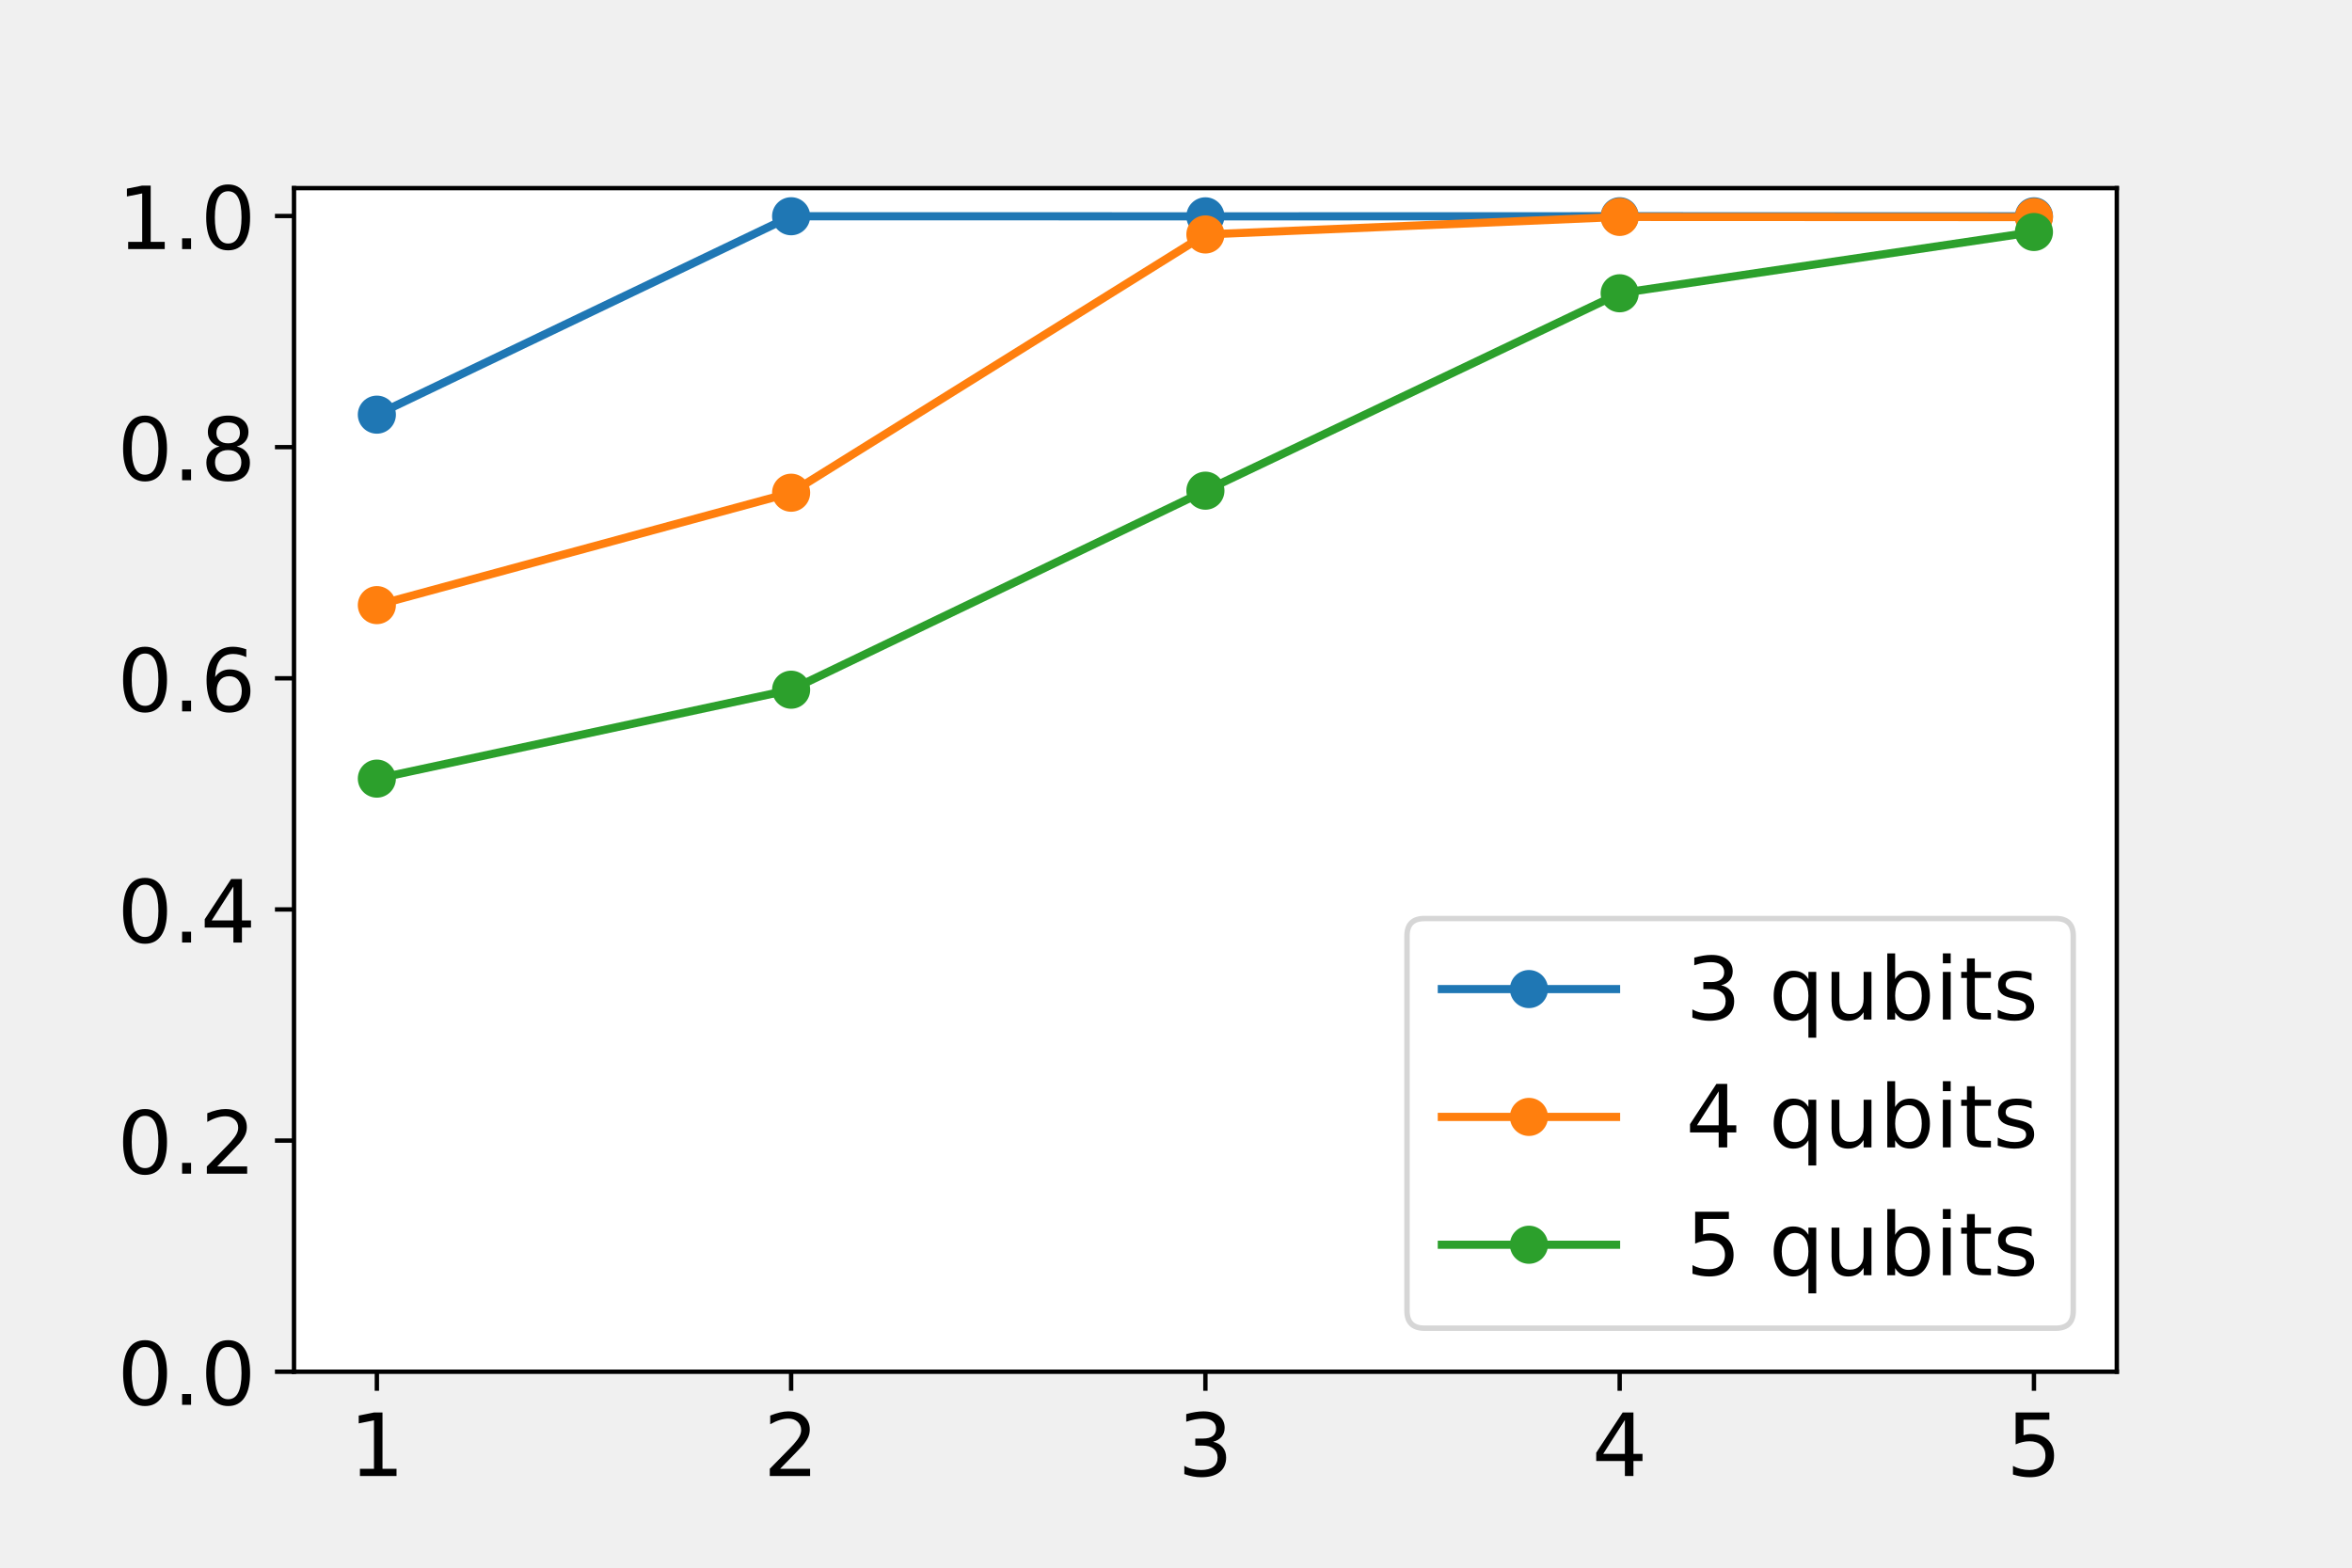
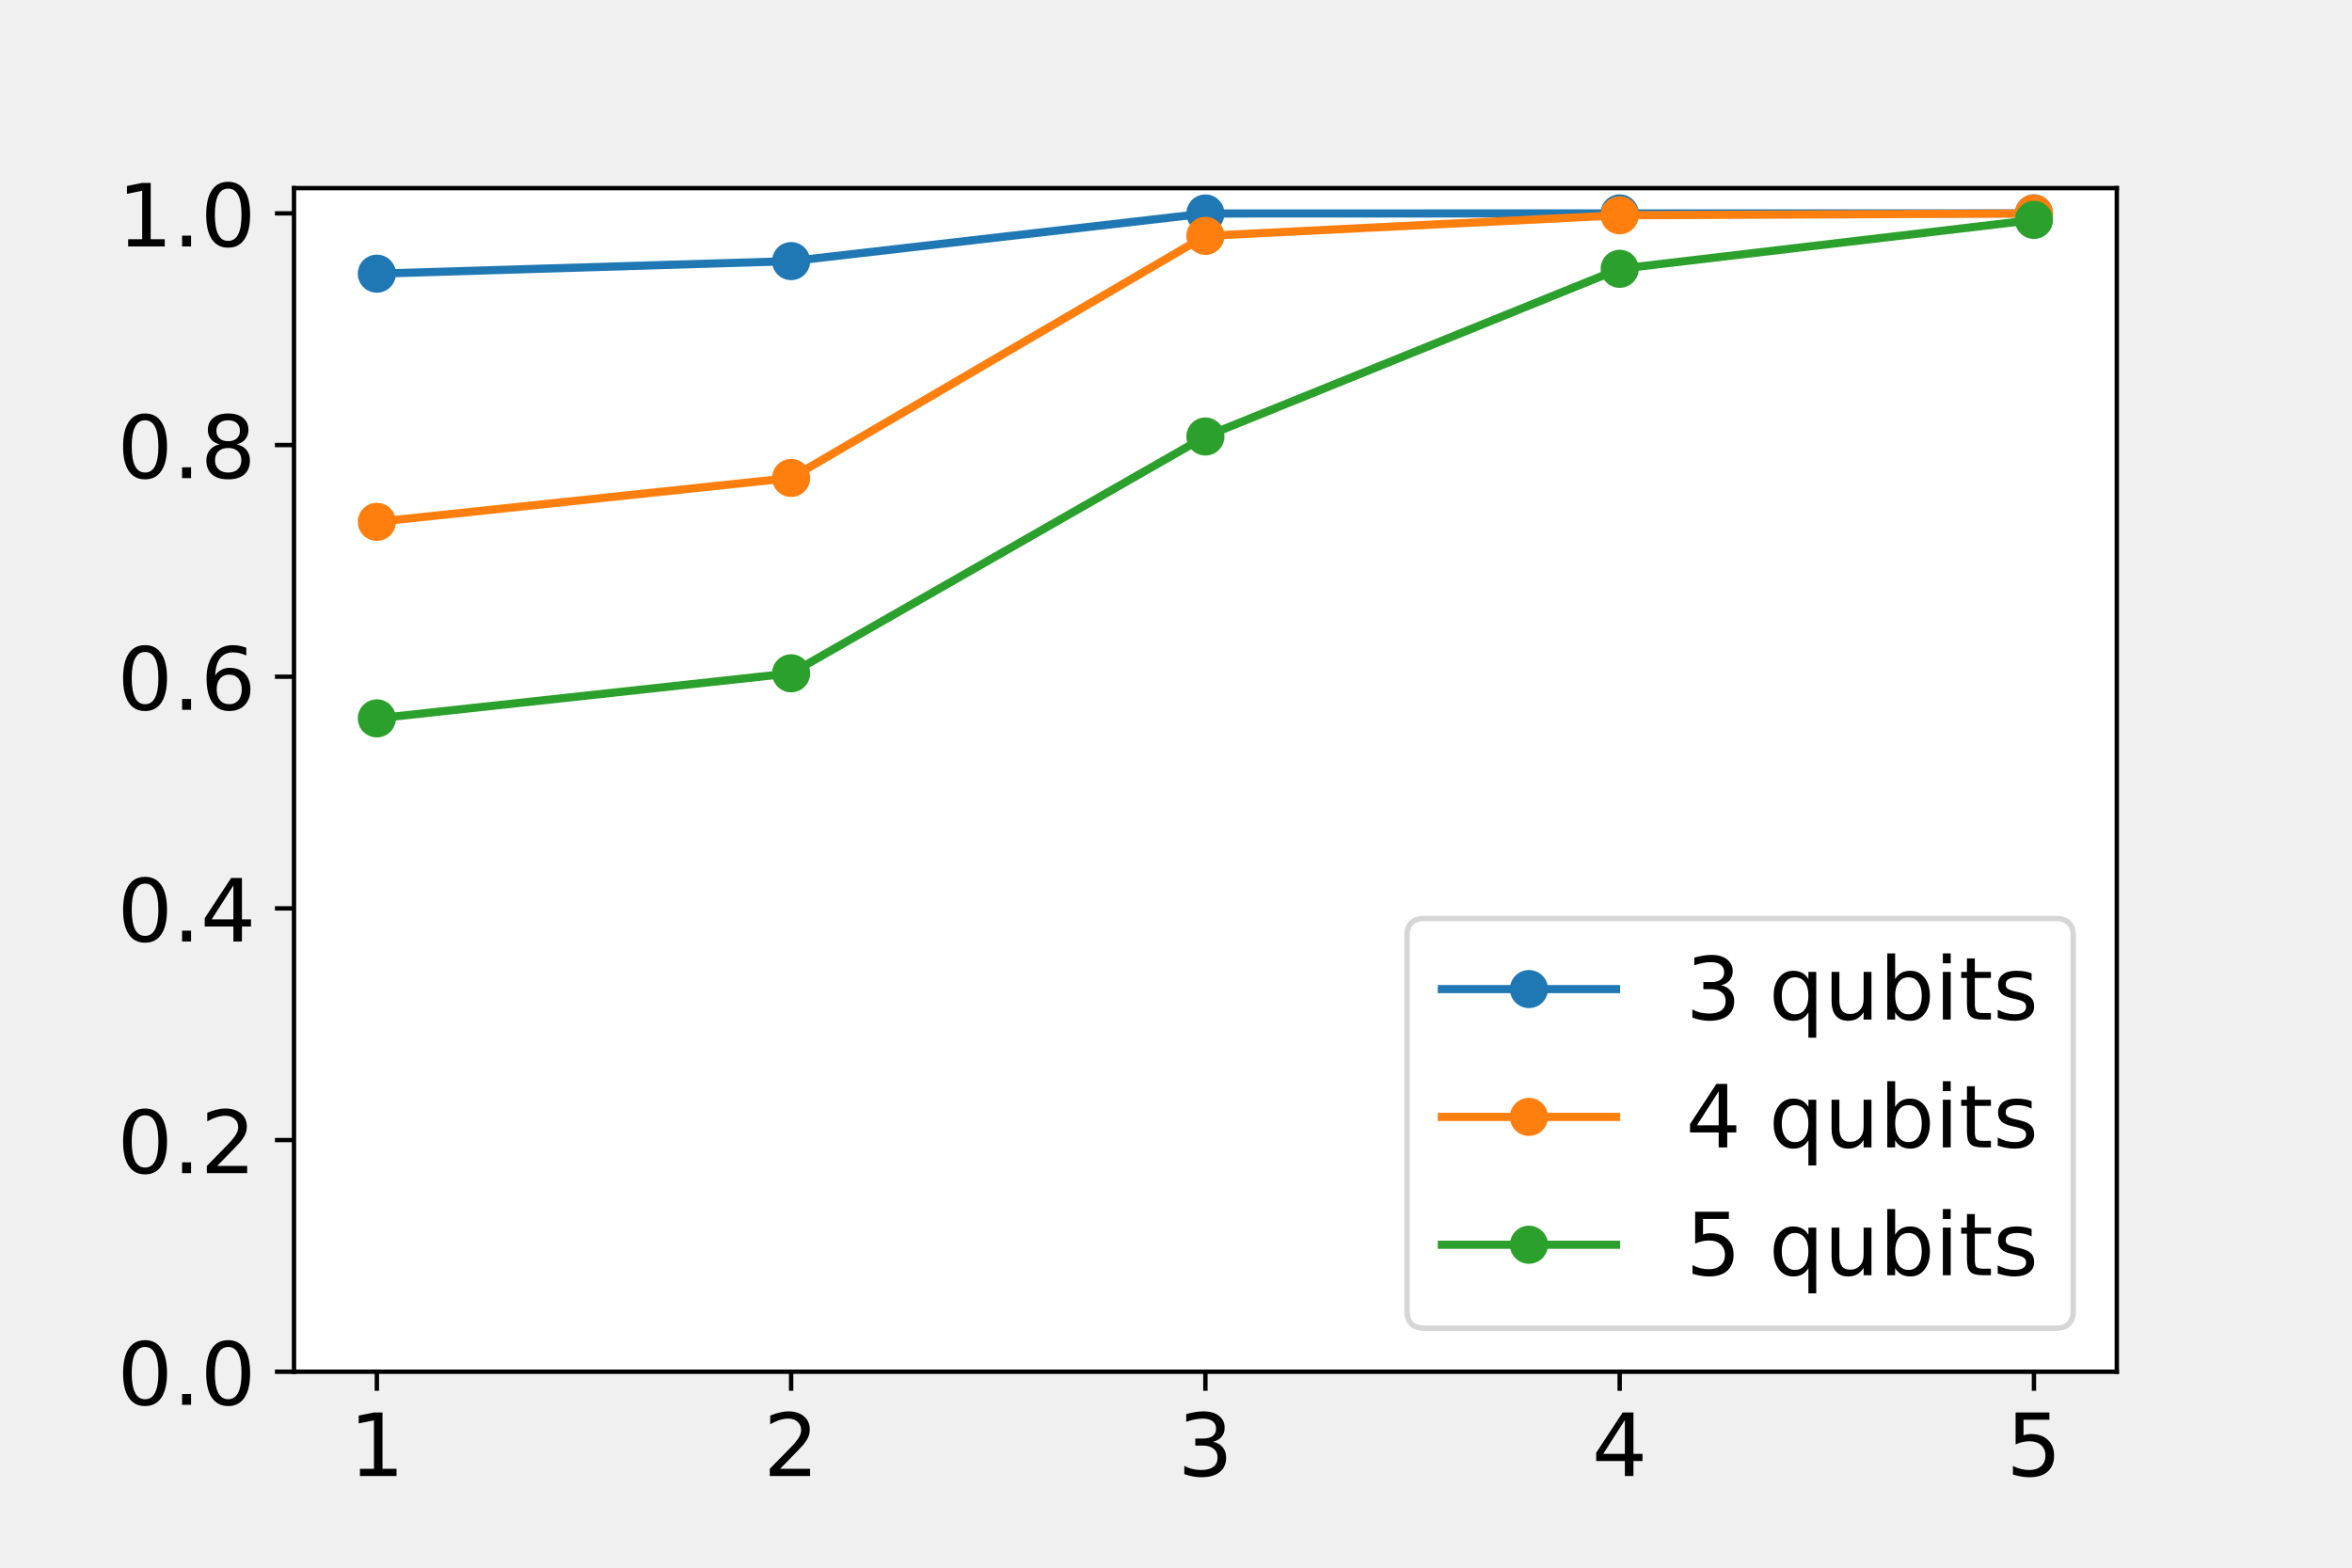
<svg xmlns="http://www.w3.org/2000/svg" xmlns:xlink="http://www.w3.org/1999/xlink" width="432pt" height="288pt" viewBox="0 0 432 288" version="1.1">
  <defs>
    <style type="text/css">*{stroke-linejoin: round; stroke-linecap: butt}</style>
  </defs>
  <g id="figure_1">
    <g id="patch_1">
      <path d="M 0 288  L 432 288  L 432 0  L 0 0  L 0 288  z " style="fill: none" />
    </g>
    <g id="axes_1">
      <g id="patch_2">
        <path d="M 54 252  L 388.8 252  L 388.8 34.56  L 54 34.56  z " style="fill: #ffffff" />
      </g>
      <g id="matplotlib.axis_1">
        <g id="xtick_1">
          <g id="line2d_1">
            <defs>
-               <path id="m54b490e98b" d="M 0 0  L 0 3.5  " style="stroke: #000000; stroke-width: 0.8" />
+               <path id="m62310fb872" d="M 0 0  L 0 3.5  " style="stroke: #000000; stroke-width: 0.8" />
            </defs>
            <g>
-               <use xlink:href="#m54b490e98b" x="69.218" y="252" style="stroke: #000000; stroke-width: 0.8" />
+               <use xlink:href="#m62310fb872" x="69.218" y="252" style="stroke: #000000; stroke-width: 0.8" />
            </g>
          </g>
          <g id="text_1">
            <g transform="translate(64.12818 271.1575)scale(0.16 -0.16)">
              <defs>
                <path id="DejaVuSans-31" d="M 794 531  L 1825 531  L 1825 4091  L 703 3866  L 703 4441  L 1819 4666  L 2450 4666  L 2450 531  L 3481 531  L 3481 0  L 794 0  L 794 531  z " transform="scale(0.015625)" />
              </defs>
              <use xlink:href="#DejaVuSans-31" />
            </g>
          </g>
        </g>
        <g id="xtick_2">
          <g id="line2d_2">
            <g>
-               <use xlink:href="#m54b490e98b" x="145.309" y="252" style="stroke: #000000; stroke-width: 0.8" />
+               <use xlink:href="#m62310fb872" x="145.309" y="252" style="stroke: #000000; stroke-width: 0.8" />
            </g>
          </g>
          <g id="text_2">
            <g transform="translate(140.2191 271.1575)scale(0.16 -0.16)">
              <defs>
                <path id="DejaVuSans-32" d="M 1228 531  L 3431 531  L 3431 0  L 469 0  L 469 531  Q 828 903 1448 1529  Q 2069 2156 2228 2338  Q 2531 2678 2651 2914  Q 2772 3150 2772 3378  Q 2772 3750 2511 3984  Q 2250 4219 1831 4219  Q 1534 4219 1204 4116  Q 875 4013 500 3803  L 500 4441  Q 881 4594 1212 4672  Q 1544 4750 1819 4750  Q 2544 4750 2975 4387  Q 3406 4025 3406 3419  Q 3406 3131 3298 2873  Q 3191 2616 2906 2266  Q 2828 2175 2409 1742  Q 1991 1309 1228 531  z " transform="scale(0.015625)" />
              </defs>
              <use xlink:href="#DejaVuSans-32" />
            </g>
          </g>
        </g>
        <g id="xtick_3">
          <g id="line2d_3">
            <g>
-               <use xlink:href="#m54b490e98b" x="221.4" y="252" style="stroke: #000000; stroke-width: 0.8" />
+               <use xlink:href="#m62310fb872" x="221.4" y="252" style="stroke: #000000; stroke-width: 0.8" />
            </g>
          </g>
          <g id="text_3">
            <g transform="translate(216.31 271.1575)scale(0.16 -0.16)">
              <defs>
                <path id="DejaVuSans-33" d="M 2597 2516  Q 3050 2419 3304 2112  Q 3559 1806 3559 1356  Q 3559 666 3084 287  Q 2609 -91 1734 -91  Q 1441 -91 1130 -33  Q 819 25 488 141  L 488 750  Q 750 597 1062 519  Q 1375 441 1716 441  Q 2309 441 2620 675  Q 2931 909 2931 1356  Q 2931 1769 2642 2001  Q 2353 2234 1838 2234  L 1294 2234  L 1294 2753  L 1863 2753  Q 2328 2753 2575 2939  Q 2822 3125 2822 3475  Q 2822 3834 2567 4026  Q 2313 4219 1838 4219  Q 1578 4219 1281 4162  Q 984 4106 628 3988  L 628 4550  Q 988 4650 1302 4700  Q 1616 4750 1894 4750  Q 2613 4750 3031 4423  Q 3450 4097 3450 3541  Q 3450 3153 3228 2886  Q 3006 2619 2597 2516  z " transform="scale(0.015625)" />
              </defs>
              <use xlink:href="#DejaVuSans-33" />
            </g>
          </g>
        </g>
        <g id="xtick_4">
          <g id="line2d_4">
            <g>
-               <use xlink:href="#m54b490e98b" x="297.491" y="252" style="stroke: #000000; stroke-width: 0.8" />
+               <use xlink:href="#m62310fb872" x="297.491" y="252" style="stroke: #000000; stroke-width: 0.8" />
            </g>
          </g>
          <g id="text_4">
            <g transform="translate(292.4009 271.1575)scale(0.16 -0.16)">
              <defs>
                <path id="DejaVuSans-34" d="M 2419 4116  L 825 1625  L 2419 1625  L 2419 4116  z M 2253 4666  L 3047 4666  L 3047 1625  L 3713 1625  L 3713 1100  L 3047 1100  L 3047 0  L 2419 0  L 2419 1100  L 313 1100  L 313 1709  L 2253 4666  z " transform="scale(0.015625)" />
              </defs>
              <use xlink:href="#DejaVuSans-34" />
            </g>
          </g>
        </g>
        <g id="xtick_5">
          <g id="line2d_5">
            <g>
-               <use xlink:href="#m54b490e98b" x="373.582" y="252" style="stroke: #000000; stroke-width: 0.8" />
+               <use xlink:href="#m62310fb872" x="373.582" y="252" style="stroke: #000000; stroke-width: 0.8" />
            </g>
          </g>
          <g id="text_5">
            <g transform="translate(368.4918 271.1575)scale(0.16 -0.16)">
              <defs>
                <path id="DejaVuSans-35" d="M 691 4666  L 3169 4666  L 3169 4134  L 1269 4134  L 1269 2991  Q 1406 3038 1543 3061  Q 1681 3084 1819 3084  Q 2600 3084 3056 2656  Q 3513 2228 3513 1497  Q 3513 744 3044 326  Q 2575 -91 1722 -91  Q 1428 -91 1123 -41  Q 819 9 494 109  L 494 744  Q 775 591 1075 516  Q 1375 441 1709 441  Q 2250 441 2565 725  Q 2881 1009 2881 1497  Q 2881 1984 2565 2268  Q 2250 2553 1709 2553  Q 1456 2553 1204 2497  Q 953 2441 691 2322  L 691 4666  z " transform="scale(0.015625)" />
              </defs>
              <use xlink:href="#DejaVuSans-35" />
            </g>
          </g>
        </g>
      </g>
      <g id="matplotlib.axis_2">
        <g id="ytick_1">
          <g id="line2d_6">
            <defs>
-               <path id="me07bbab65d" d="M 0 0  L -3.5 0  " style="stroke: #000000; stroke-width: 0.8" />
+               <path id="m75eb15bc7b" d="M 0 0  L -3.5 0  " style="stroke: #000000; stroke-width: 0.8" />
            </defs>
            <g>
-               <use xlink:href="#me07bbab65d" x="54" y="252" style="stroke: #000000; stroke-width: 0.8" />
+               <use xlink:href="#m75eb15bc7b" x="54" y="252" style="stroke: #000000; stroke-width: 0.8" />
            </g>
          </g>
          <g id="text_6">
            <g transform="translate(21.555 258.0788)scale(0.16 -0.16)">
              <defs>
                <path id="DejaVuSans-30" d="M 2034 4250  Q 1547 4250 1301 3770  Q 1056 3291 1056 2328  Q 1056 1369 1301 889  Q 1547 409 2034 409  Q 2525 409 2770 889  Q 3016 1369 3016 2328  Q 3016 3291 2770 3770  Q 2525 4250 2034 4250  z M 2034 4750  Q 2819 4750 3233 4129  Q 3647 3509 3647 2328  Q 3647 1150 3233 529  Q 2819 -91 2034 -91  Q 1250 -91 836 529  Q 422 1150 422 2328  Q 422 3509 836 4129  Q 1250 4750 2034 4750  z " transform="scale(0.015625)" />
                <path id="DejaVuSans-2e" d="M 684 794  L 1344 794  L 1344 0  L 684 0  L 684 794  z " transform="scale(0.015625)" />
              </defs>
              <use xlink:href="#DejaVuSans-30" />
              <use xlink:href="#DejaVuSans-2e" x="63.623" />
              <use xlink:href="#DejaVuSans-30" x="95.41" />
            </g>
          </g>
        </g>
        <g id="ytick_2">
          <g id="line2d_7">
            <g>
-               <use xlink:href="#me07bbab65d" x="54" y="209.536" style="stroke: #000000; stroke-width: 0.8" />
+               <use xlink:href="#m75eb15bc7b" x="54" y="209.439" style="stroke: #000000; stroke-width: 0.8" />
            </g>
          </g>
          <g id="text_7">
-             <g transform="translate(21.555 215.6153)scale(0.16 -0.16)">
+             <g transform="translate(21.555 215.5178)scale(0.16 -0.16)">
              <use xlink:href="#DejaVuSans-30" />
              <use xlink:href="#DejaVuSans-2e" x="63.623" />
              <use xlink:href="#DejaVuSans-32" x="95.41" />
            </g>
          </g>
        </g>
        <g id="ytick_3">
          <g id="line2d_8">
            <g>
-               <use xlink:href="#me07bbab65d" x="54" y="167.073" style="stroke: #000000; stroke-width: 0.8" />
+               <use xlink:href="#m75eb15bc7b" x="54" y="166.878" style="stroke: #000000; stroke-width: 0.8" />
            </g>
          </g>
          <g id="text_8">
-             <g transform="translate(21.555 173.1517)scale(0.16 -0.16)">
+             <g transform="translate(21.555 172.9568)scale(0.16 -0.16)">
              <use xlink:href="#DejaVuSans-30" />
              <use xlink:href="#DejaVuSans-2e" x="63.623" />
              <use xlink:href="#DejaVuSans-34" x="95.41" />
            </g>
          </g>
        </g>
        <g id="ytick_4">
          <g id="line2d_9">
            <g>
-               <use xlink:href="#me07bbab65d" x="54" y="124.609" style="stroke: #000000; stroke-width: 0.8" />
+               <use xlink:href="#m75eb15bc7b" x="54" y="124.317" style="stroke: #000000; stroke-width: 0.8" />
            </g>
          </g>
          <g id="text_9">
-             <g transform="translate(21.555 130.6883)scale(0.16 -0.16)">
+             <g transform="translate(21.555 130.3958)scale(0.16 -0.16)">
              <defs>
                <path id="DejaVuSans-36" d="M 2113 2584  Q 1688 2584 1439 2293  Q 1191 2003 1191 1497  Q 1191 994 1439 701  Q 1688 409 2113 409  Q 2538 409 2786 701  Q 3034 994 3034 1497  Q 3034 2003 2786 2293  Q 2538 2584 2113 2584  z M 3366 4563  L 3366 3988  Q 3128 4100 2886 4159  Q 2644 4219 2406 4219  Q 1781 4219 1451 3797  Q 1122 3375 1075 2522  Q 1259 2794 1537 2939  Q 1816 3084 2150 3084  Q 2853 3084 3261 2657  Q 3669 2231 3669 1497  Q 3669 778 3244 343  Q 2819 -91 2113 -91  Q 1303 -91 875 529  Q 447 1150 447 2328  Q 447 3434 972 4092  Q 1497 4750 2381 4750  Q 2619 4750 2861 4703  Q 3103 4656 3366 4563  z " transform="scale(0.015625)" />
              </defs>
              <use xlink:href="#DejaVuSans-30" />
              <use xlink:href="#DejaVuSans-2e" x="63.623" />
              <use xlink:href="#DejaVuSans-36" x="95.41" />
            </g>
          </g>
        </g>
        <g id="ytick_5">
          <g id="line2d_10">
            <g>
-               <use xlink:href="#me07bbab65d" x="54" y="82.146" style="stroke: #000000; stroke-width: 0.8" />
+               <use xlink:href="#m75eb15bc7b" x="54" y="81.756" style="stroke: #000000; stroke-width: 0.8" />
            </g>
          </g>
          <g id="text_10">
-             <g transform="translate(21.555 88.22475)scale(0.16 -0.16)">
+             <g transform="translate(21.555 87.83488)scale(0.16 -0.16)">
              <defs>
                <path id="DejaVuSans-38" d="M 2034 2216  Q 1584 2216 1326 1975  Q 1069 1734 1069 1313  Q 1069 891 1326 650  Q 1584 409 2034 409  Q 2484 409 2743 651  Q 3003 894 3003 1313  Q 3003 1734 2745 1975  Q 2488 2216 2034 2216  z M 1403 2484  Q 997 2584 770 2862  Q 544 3141 544 3541  Q 544 4100 942 4425  Q 1341 4750 2034 4750  Q 2731 4750 3128 4425  Q 3525 4100 3525 3541  Q 3525 3141 3298 2862  Q 3072 2584 2669 2484  Q 3125 2378 3379 2068  Q 3634 1759 3634 1313  Q 3634 634 3220 271  Q 2806 -91 2034 -91  Q 1263 -91 848 271  Q 434 634 434 1313  Q 434 1759 690 2068  Q 947 2378 1403 2484  z M 1172 3481  Q 1172 3119 1398 2916  Q 1625 2713 2034 2713  Q 2441 2713 2670 2916  Q 2900 3119 2900 3481  Q 2900 3844 2670 4047  Q 2441 4250 2034 4250  Q 1625 4250 1398 4047  Q 1172 3844 1172 3481  z " transform="scale(0.015625)" />
              </defs>
              <use xlink:href="#DejaVuSans-30" />
              <use xlink:href="#DejaVuSans-2e" x="63.623" />
              <use xlink:href="#DejaVuSans-38" x="95.41" />
            </g>
          </g>
        </g>
        <g id="ytick_6">
          <g id="line2d_11">
            <g>
-               <use xlink:href="#me07bbab65d" x="54" y="39.683" style="stroke: #000000; stroke-width: 0.8" />
+               <use xlink:href="#m75eb15bc7b" x="54" y="39.195" style="stroke: #000000; stroke-width: 0.8" />
            </g>
          </g>
          <g id="text_11">
-             <g transform="translate(21.555 45.76125)scale(0.16 -0.16)">
+             <g transform="translate(21.555 45.27391)scale(0.16 -0.16)">
              <use xlink:href="#DejaVuSans-31" />
              <use xlink:href="#DejaVuSans-2e" x="63.623" />
              <use xlink:href="#DejaVuSans-30" x="95.41" />
            </g>
          </g>
        </g>
      </g>
      <g id="line2d_12">
-         <path d="M 69.218 76.177  L 145.309 39.726  L 221.4 39.743  L 297.491 39.726  L 373.582 39.739  " clip-path="url(#pcd2d6bb894)" style="fill: none; stroke: #1f77b4; stroke-width: 1.5; stroke-linecap: square" />
+         <path d="M 69.218 50.277  L 145.309 47.97  L 221.4 39.221  L 297.491 39.199  L 373.582 39.2  " clip-path="url(#pc81b0355e3)" style="fill: none; stroke: #1f77b4; stroke-width: 1.5; stroke-linecap: square" />
        <defs>
-           <path id="m74e5e83d98" d="M 0 3  C 0.796 3 1.559 2.684 2.121 2.121  C 2.684 1.559 3 0.796 3 0  C 3 -0.796 2.684 -1.559 2.121 -2.121  C 1.559 -2.684 0.796 -3 0 -3  C -0.796 -3 -1.559 -2.684 -2.121 -2.121  C -2.684 -1.559 -3 -0.796 -3 0  C -3 0.796 -2.684 1.559 -2.121 2.121  C -1.559 2.684 -0.796 3 0 3  z " style="stroke: #1f77b4" />
+           <path id="mdc41ae48e4" d="M 0 3  C 0.796 3 1.559 2.684 2.121 2.121  C 2.684 1.559 3 0.796 3 0  C 3 -0.796 2.684 -1.559 2.121 -2.121  C 1.559 -2.684 0.796 -3 0 -3  C -0.796 -3 -1.559 -2.684 -2.121 -2.121  C -2.684 -1.559 -3 -0.796 -3 0  C -3 0.796 -2.684 1.559 -2.121 2.121  C -1.559 2.684 -0.796 3 0 3  z " style="stroke: #1f77b4" />
        </defs>
-         <g clip-path="url(#pcd2d6bb894)">
-           <use xlink:href="#m74e5e83d98" x="69.218" y="76.177" style="fill: #1f77b4; stroke: #1f77b4" />
-           <use xlink:href="#m74e5e83d98" x="145.309" y="39.726" style="fill: #1f77b4; stroke: #1f77b4" />
-           <use xlink:href="#m74e5e83d98" x="221.4" y="39.743" style="fill: #1f77b4; stroke: #1f77b4" />
-           <use xlink:href="#m74e5e83d98" x="297.491" y="39.726" style="fill: #1f77b4; stroke: #1f77b4" />
-           <use xlink:href="#m74e5e83d98" x="373.582" y="39.739" style="fill: #1f77b4; stroke: #1f77b4" />
+         <g clip-path="url(#pc81b0355e3)">
+           <use xlink:href="#mdc41ae48e4" x="69.218" y="50.277" style="fill: #1f77b4; stroke: #1f77b4" />
+           <use xlink:href="#mdc41ae48e4" x="145.309" y="47.97" style="fill: #1f77b4; stroke: #1f77b4" />
+           <use xlink:href="#mdc41ae48e4" x="221.4" y="39.221" style="fill: #1f77b4; stroke: #1f77b4" />
+           <use xlink:href="#mdc41ae48e4" x="297.491" y="39.199" style="fill: #1f77b4; stroke: #1f77b4" />
+           <use xlink:href="#mdc41ae48e4" x="373.582" y="39.2" style="fill: #1f77b4; stroke: #1f77b4" />
        </g>
      </g>
      <g id="line2d_13">
-         <path d="M 69.218 111.167  L 145.309 90.518  L 221.4 43.073  L 297.491 39.85  L 373.582 39.881  " clip-path="url(#pcd2d6bb894)" style="fill: none; stroke: #ff7f0e; stroke-width: 1.5; stroke-linecap: square" />
+         <path d="M 69.218 95.869  L 145.309 87.805  L 221.4 43.333  L 297.491 39.544  L 373.582 39.216  " clip-path="url(#pc81b0355e3)" style="fill: none; stroke: #ff7f0e; stroke-width: 1.5; stroke-linecap: square" />
        <defs>
-           <path id="m303240c7d0" d="M 0 3  C 0.796 3 1.559 2.684 2.121 2.121  C 2.684 1.559 3 0.796 3 0  C 3 -0.796 2.684 -1.559 2.121 -2.121  C 1.559 -2.684 0.796 -3 0 -3  C -0.796 -3 -1.559 -2.684 -2.121 -2.121  C -2.684 -1.559 -3 -0.796 -3 0  C -3 0.796 -2.684 1.559 -2.121 2.121  C -1.559 2.684 -0.796 3 0 3  z " style="stroke: #ff7f0e" />
+           <path id="m0df973114e" d="M 0 3  C 0.796 3 1.559 2.684 2.121 2.121  C 2.684 1.559 3 0.796 3 0  C 3 -0.796 2.684 -1.559 2.121 -2.121  C 1.559 -2.684 0.796 -3 0 -3  C -0.796 -3 -1.559 -2.684 -2.121 -2.121  C -2.684 -1.559 -3 -0.796 -3 0  C -3 0.796 -2.684 1.559 -2.121 2.121  C -1.559 2.684 -0.796 3 0 3  z " style="stroke: #ff7f0e" />
        </defs>
-         <g clip-path="url(#pcd2d6bb894)">
-           <use xlink:href="#m303240c7d0" x="69.218" y="111.167" style="fill: #ff7f0e; stroke: #ff7f0e" />
-           <use xlink:href="#m303240c7d0" x="145.309" y="90.518" style="fill: #ff7f0e; stroke: #ff7f0e" />
-           <use xlink:href="#m303240c7d0" x="221.4" y="43.073" style="fill: #ff7f0e; stroke: #ff7f0e" />
-           <use xlink:href="#m303240c7d0" x="297.491" y="39.85" style="fill: #ff7f0e; stroke: #ff7f0e" />
-           <use xlink:href="#m303240c7d0" x="373.582" y="39.881" style="fill: #ff7f0e; stroke: #ff7f0e" />
+         <g clip-path="url(#pc81b0355e3)">
+           <use xlink:href="#m0df973114e" x="69.218" y="95.869" style="fill: #ff7f0e; stroke: #ff7f0e" />
+           <use xlink:href="#m0df973114e" x="145.309" y="87.805" style="fill: #ff7f0e; stroke: #ff7f0e" />
+           <use xlink:href="#m0df973114e" x="221.4" y="43.333" style="fill: #ff7f0e; stroke: #ff7f0e" />
+           <use xlink:href="#m0df973114e" x="297.491" y="39.544" style="fill: #ff7f0e; stroke: #ff7f0e" />
+           <use xlink:href="#m0df973114e" x="373.582" y="39.216" style="fill: #ff7f0e; stroke: #ff7f0e" />
        </g>
      </g>
      <g id="line2d_14">
-         <path d="M 69.218 143.041  L 145.309 126.707  L 221.4 90.143  L 297.491 53.878  L 373.582 42.621  " clip-path="url(#pcd2d6bb894)" style="fill: none; stroke: #2ca02c; stroke-width: 1.5; stroke-linecap: square" />
+         <path d="M 69.218 131.974  L 145.309 123.692  L 221.4 80.19  L 297.491 49.382  L 373.582 40.397  " clip-path="url(#pc81b0355e3)" style="fill: none; stroke: #2ca02c; stroke-width: 1.5; stroke-linecap: square" />
        <defs>
-           <path id="m897ab02526" d="M 0 3  C 0.796 3 1.559 2.684 2.121 2.121  C 2.684 1.559 3 0.796 3 0  C 3 -0.796 2.684 -1.559 2.121 -2.121  C 1.559 -2.684 0.796 -3 0 -3  C -0.796 -3 -1.559 -2.684 -2.121 -2.121  C -2.684 -1.559 -3 -0.796 -3 0  C -3 0.796 -2.684 1.559 -2.121 2.121  C -1.559 2.684 -0.796 3 0 3  z " style="stroke: #2ca02c" />
+           <path id="mbdbb81c133" d="M 0 3  C 0.796 3 1.559 2.684 2.121 2.121  C 2.684 1.559 3 0.796 3 0  C 3 -0.796 2.684 -1.559 2.121 -2.121  C 1.559 -2.684 0.796 -3 0 -3  C -0.796 -3 -1.559 -2.684 -2.121 -2.121  C -2.684 -1.559 -3 -0.796 -3 0  C -3 0.796 -2.684 1.559 -2.121 2.121  C -1.559 2.684 -0.796 3 0 3  z " style="stroke: #2ca02c" />
        </defs>
-         <g clip-path="url(#pcd2d6bb894)">
-           <use xlink:href="#m897ab02526" x="69.218" y="143.041" style="fill: #2ca02c; stroke: #2ca02c" />
-           <use xlink:href="#m897ab02526" x="145.309" y="126.707" style="fill: #2ca02c; stroke: #2ca02c" />
-           <use xlink:href="#m897ab02526" x="221.4" y="90.143" style="fill: #2ca02c; stroke: #2ca02c" />
-           <use xlink:href="#m897ab02526" x="297.491" y="53.878" style="fill: #2ca02c; stroke: #2ca02c" />
-           <use xlink:href="#m897ab02526" x="373.582" y="42.621" style="fill: #2ca02c; stroke: #2ca02c" />
+         <g clip-path="url(#pc81b0355e3)">
+           <use xlink:href="#mbdbb81c133" x="69.218" y="131.974" style="fill: #2ca02c; stroke: #2ca02c" />
+           <use xlink:href="#mbdbb81c133" x="145.309" y="123.692" style="fill: #2ca02c; stroke: #2ca02c" />
+           <use xlink:href="#mbdbb81c133" x="221.4" y="80.19" style="fill: #2ca02c; stroke: #2ca02c" />
+           <use xlink:href="#mbdbb81c133" x="297.491" y="49.382" style="fill: #2ca02c; stroke: #2ca02c" />
+           <use xlink:href="#mbdbb81c133" x="373.582" y="40.397" style="fill: #2ca02c; stroke: #2ca02c" />
        </g>
      </g>
      <g id="patch_3">
        <path d="M 54 252  L 54 34.56  " style="fill: none; stroke: #000000; stroke-width: 0.8; stroke-linejoin: miter; stroke-linecap: square" />
      </g>
      <g id="patch_4">
        <path d="M 388.8 252  L 388.8 34.56  " style="fill: none; stroke: #000000; stroke-width: 0.8; stroke-linejoin: miter; stroke-linecap: square" />
      </g>
      <g id="patch_5">
        <path d="M 54 252  L 388.8 252  " style="fill: none; stroke: #000000; stroke-width: 0.8; stroke-linejoin: miter; stroke-linecap: square" />
      </g>
      <g id="patch_6">
        <path d="M 54 34.56  L 388.8 34.56  " style="fill: none; stroke: #000000; stroke-width: 0.8; stroke-linejoin: miter; stroke-linecap: square" />
      </g>
      <g id="legend_1">
        <g id="patch_7">
          <path d="M 261.627 244  L 377.6 244  Q 380.8 244 380.8 240.8  L 380.8 171.945  Q 380.8 168.745 377.6 168.745  L 261.627 168.745  Q 258.428 168.745 258.428 171.945  L 258.428 240.8  Q 258.428 244 261.627 244  z " style="fill: #ffffff; opacity: 0.8; stroke: #cccccc; stroke-linejoin: miter" />
        </g>
        <g id="line2d_15">
          <path d="M 264.827 181.702  L 280.827 181.702  L 296.827 181.702  " style="fill: none; stroke: #1f77b4; stroke-width: 1.5; stroke-linecap: square" />
          <g>
-             <use xlink:href="#m74e5e83d98" x="280.827" y="181.702" style="fill: #1f77b4; stroke: #1f77b4" />
+             <use xlink:href="#mdc41ae48e4" x="280.827" y="181.702" style="fill: #1f77b4; stroke: #1f77b4" />
          </g>
        </g>
        <g id="text_12">
          <g transform="translate(309.6275 187.3025)scale(0.16 -0.16)">
            <defs>
              <path id="DejaVuSans-20" transform="scale(0.015625)" />
              <path id="DejaVuSans-71" d="M 947 1747  Q 947 1113 1208 752  Q 1469 391 1925 391  Q 2381 391 2643 752  Q 2906 1113 2906 1747  Q 2906 2381 2643 2742  Q 2381 3103 1925 3103  Q 1469 3103 1208 2742  Q 947 2381 947 1747  z M 2906 525  Q 2725 213 2448 61  Q 2172 -91 1784 -91  Q 1150 -91 751 415  Q 353 922 353 1747  Q 353 2572 751 3078  Q 1150 3584 1784 3584  Q 2172 3584 2448 3432  Q 2725 3281 2906 2969  L 2906 3500  L 3481 3500  L 3481 -1331  L 2906 -1331  L 2906 525  z " transform="scale(0.015625)" />
              <path id="DejaVuSans-75" d="M 544 1381  L 544 3500  L 1119 3500  L 1119 1403  Q 1119 906 1312 657  Q 1506 409 1894 409  Q 2359 409 2629 706  Q 2900 1003 2900 1516  L 2900 3500  L 3475 3500  L 3475 0  L 2900 0  L 2900 538  Q 2691 219 2414 64  Q 2138 -91 1772 -91  Q 1169 -91 856 284  Q 544 659 544 1381  z M 1991 3584  L 1991 3584  z " transform="scale(0.015625)" />
              <path id="DejaVuSans-62" d="M 3116 1747  Q 3116 2381 2855 2742  Q 2594 3103 2138 3103  Q 1681 3103 1420 2742  Q 1159 2381 1159 1747  Q 1159 1113 1420 752  Q 1681 391 2138 391  Q 2594 391 2855 752  Q 3116 1113 3116 1747  z M 1159 2969  Q 1341 3281 1617 3432  Q 1894 3584 2278 3584  Q 2916 3584 3314 3078  Q 3713 2572 3713 1747  Q 3713 922 3314 415  Q 2916 -91 2278 -91  Q 1894 -91 1617 61  Q 1341 213 1159 525  L 1159 0  L 581 0  L 581 4863  L 1159 4863  L 1159 2969  z " transform="scale(0.015625)" />
              <path id="DejaVuSans-69" d="M 603 3500  L 1178 3500  L 1178 0  L 603 0  L 603 3500  z M 603 4863  L 1178 4863  L 1178 4134  L 603 4134  L 603 4863  z " transform="scale(0.015625)" />
              <path id="DejaVuSans-74" d="M 1172 4494  L 1172 3500  L 2356 3500  L 2356 3053  L 1172 3053  L 1172 1153  Q 1172 725 1289 603  Q 1406 481 1766 481  L 2356 481  L 2356 0  L 1766 0  Q 1100 0 847 248  Q 594 497 594 1153  L 594 3053  L 172 3053  L 172 3500  L 594 3500  L 594 4494  L 1172 4494  z " transform="scale(0.015625)" />
              <path id="DejaVuSans-73" d="M 2834 3397  L 2834 2853  Q 2591 2978 2328 3040  Q 2066 3103 1784 3103  Q 1356 3103 1142 2972  Q 928 2841 928 2578  Q 928 2378 1081 2264  Q 1234 2150 1697 2047  L 1894 2003  Q 2506 1872 2764 1633  Q 3022 1394 3022 966  Q 3022 478 2636 193  Q 2250 -91 1575 -91  Q 1294 -91 989 -36  Q 684 19 347 128  L 347 722  Q 666 556 975 473  Q 1284 391 1588 391  Q 1994 391 2212 530  Q 2431 669 2431 922  Q 2431 1156 2273 1281  Q 2116 1406 1581 1522  L 1381 1569  Q 847 1681 609 1914  Q 372 2147 372 2553  Q 372 3047 722 3315  Q 1072 3584 1716 3584  Q 2034 3584 2315 3537  Q 2597 3491 2834 3397  z " transform="scale(0.015625)" />
            </defs>
            <use xlink:href="#DejaVuSans-33" />
            <use xlink:href="#DejaVuSans-20" x="63.623" />
            <use xlink:href="#DejaVuSans-71" x="95.41" />
            <use xlink:href="#DejaVuSans-75" x="158.887" />
            <use xlink:href="#DejaVuSans-62" x="222.266" />
            <use xlink:href="#DejaVuSans-69" x="285.742" />
            <use xlink:href="#DejaVuSans-74" x="313.525" />
            <use xlink:href="#DejaVuSans-73" x="352.734" />
          </g>
        </g>
        <g id="line2d_16">
          <path d="M 264.827 205.188  L 280.827 205.188  L 296.827 205.188  " style="fill: none; stroke: #ff7f0e; stroke-width: 1.5; stroke-linecap: square" />
          <g>
-             <use xlink:href="#m303240c7d0" x="280.827" y="205.188" style="fill: #ff7f0e; stroke: #ff7f0e" />
+             <use xlink:href="#m0df973114e" x="280.827" y="205.188" style="fill: #ff7f0e; stroke: #ff7f0e" />
          </g>
        </g>
        <g id="text_13">
          <g transform="translate(309.6275 210.7875)scale(0.16 -0.16)">
            <use xlink:href="#DejaVuSans-34" />
            <use xlink:href="#DejaVuSans-20" x="63.623" />
            <use xlink:href="#DejaVuSans-71" x="95.41" />
            <use xlink:href="#DejaVuSans-75" x="158.887" />
            <use xlink:href="#DejaVuSans-62" x="222.266" />
            <use xlink:href="#DejaVuSans-69" x="285.742" />
            <use xlink:href="#DejaVuSans-74" x="313.525" />
            <use xlink:href="#DejaVuSans-73" x="352.734" />
          </g>
        </g>
        <g id="line2d_17">
          <path d="M 264.827 228.673  L 280.827 228.673  L 296.827 228.673  " style="fill: none; stroke: #2ca02c; stroke-width: 1.5; stroke-linecap: square" />
          <g>
-             <use xlink:href="#m897ab02526" x="280.827" y="228.673" style="fill: #2ca02c; stroke: #2ca02c" />
+             <use xlink:href="#mbdbb81c133" x="280.827" y="228.673" style="fill: #2ca02c; stroke: #2ca02c" />
          </g>
        </g>
        <g id="text_14">
          <g transform="translate(309.6275 234.2725)scale(0.16 -0.16)">
            <use xlink:href="#DejaVuSans-35" />
            <use xlink:href="#DejaVuSans-20" x="63.623" />
            <use xlink:href="#DejaVuSans-71" x="95.41" />
            <use xlink:href="#DejaVuSans-75" x="158.887" />
            <use xlink:href="#DejaVuSans-62" x="222.266" />
            <use xlink:href="#DejaVuSans-69" x="285.742" />
            <use xlink:href="#DejaVuSans-74" x="313.525" />
            <use xlink:href="#DejaVuSans-73" x="352.734" />
          </g>
        </g>
      </g>
    </g>
  </g>
  <defs>
-     <clipPath id="pcd2d6bb894">
+     <clipPath id="pc81b0355e3">
      <rect x="54" y="34.56" width="334.8" height="217.44" />
    </clipPath>
  </defs>
</svg>
